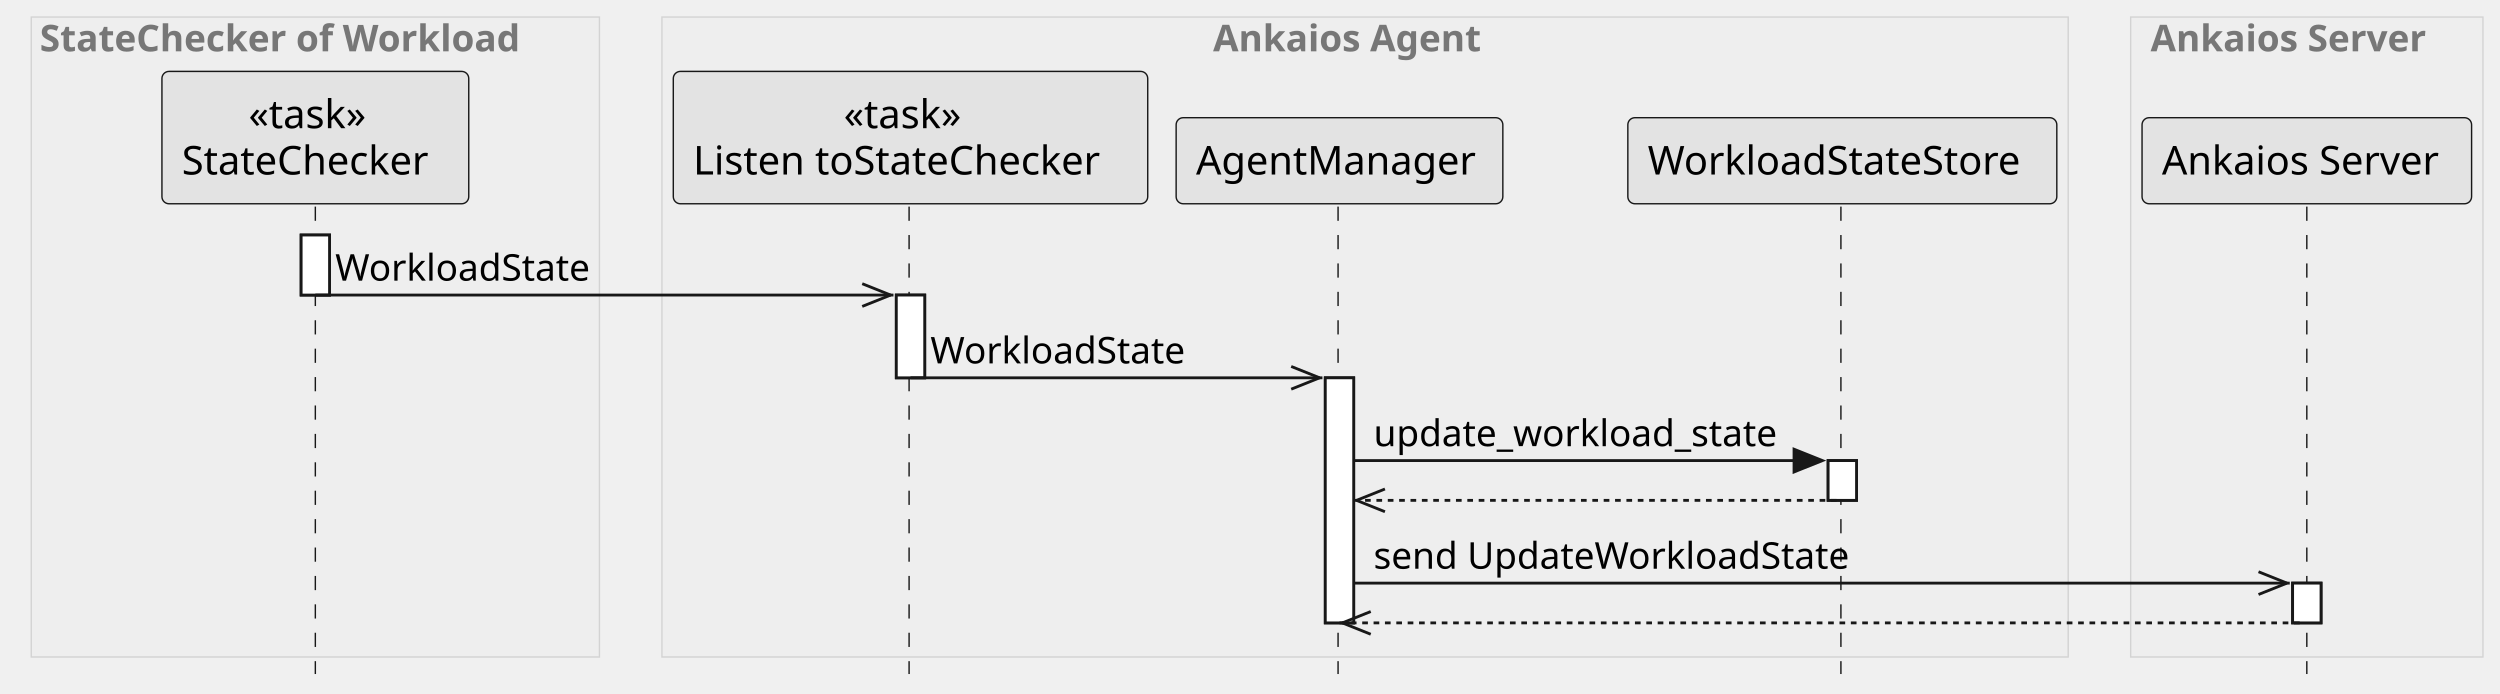
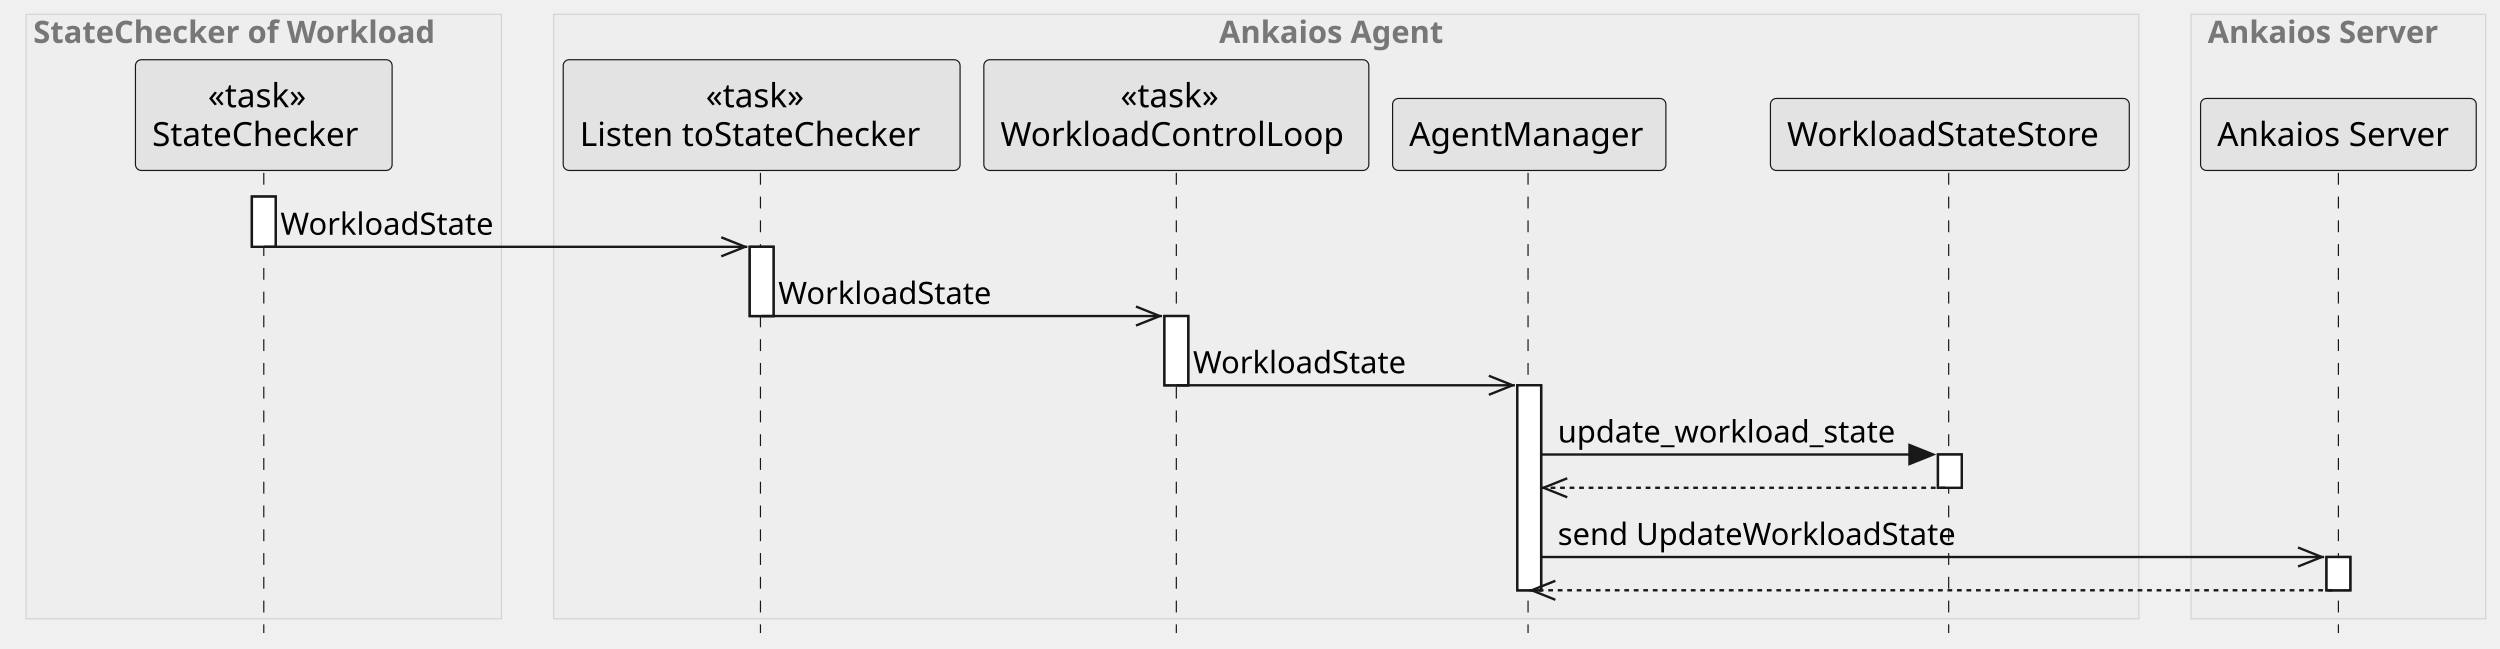
- <svg xmlns="http://www.w3.org/2000/svg" contentStyleType="text/css" height="244px" preserveAspectRatio="none" style="width:880px;height:244px;background:#FFFFFF;" version="1.1" viewBox="0 0 880 244" width="880px" zoomAndPan="magnify">
+ <svg xmlns="http://www.w3.org/2000/svg" contentStyleType="text/css" height="273px" preserveAspectRatio="none" style="width:1052px;height:273px;background:#FFFFFF;" version="1.1" viewBox="0 0 1052 273" width="1052px" zoomAndPan="magnify">
  <defs />
  <g>
-     <rect fill="#EEEEEE" height="225.258" style="stroke:#D3D3D3;stroke-width:0.5;" width="200" x="11" y="6" />
+     <rect fill="#EEEEEE" height="254.391" style="stroke:#D3D3D3;stroke-width:0.5;" width="200" x="11" y="6" />
    <text fill="#777777" font-family="sans-serif" font-size="13" font-weight="bold" lengthAdjust="spacing" textLength="194" x="14" y="18.067">StateChecker of Workload</text>
-     <rect fill="#EEEEEE" height="225.258" style="stroke:#D3D3D3;stroke-width:0.5;" width="495" x="233" y="6" />
-     <text fill="#777777" font-family="sans-serif" font-size="13" font-weight="bold" lengthAdjust="spacing" textLength="107" x="427" y="18.067">Ankaios Agent</text>
-     <rect fill="#EEEEEE" height="225.258" style="stroke:#D3D3D3;stroke-width:0.5;" width="124" x="750" y="6" />
-     <text fill="#777777" font-family="sans-serif" font-size="13" font-weight="bold" lengthAdjust="spacing" textLength="110" x="757" y="18.067">Ankaios Server</text>
+     <rect fill="#EEEEEE" height="254.391" style="stroke:#D3D3D3;stroke-width:0.5;" width="667" x="233" y="6" />
+     <text fill="#777777" font-family="sans-serif" font-size="13" font-weight="bold" lengthAdjust="spacing" textLength="107" x="513" y="18.067">Ankaios Agent</text>
+     <rect fill="#EEEEEE" height="254.391" style="stroke:#D3D3D3;stroke-width:0.5;" width="124" x="922" y="6" />
+     <text fill="#777777" font-family="sans-serif" font-size="13" font-weight="bold" lengthAdjust="spacing" textLength="110" x="929" y="18.067">Ankaios Server</text>
    <rect fill="#FFFFFF" height="21.133" style="stroke:#181818;stroke-width:1.0;" width="10" x="106" y="82.727" />
    <rect fill="#FFFFFF" height="29.133" style="stroke:#181818;stroke-width:1.0;" width="10" x="315.5" y="103.859" />
-     <rect fill="#FFFFFF" height="86.266" style="stroke:#181818;stroke-width:1.0;" width="10" x="466.5" y="132.992" />
-     <rect fill="#FFFFFF" height="14" style="stroke:#181818;stroke-width:1.0;" width="10" x="643.5" y="162.125" />
-     <rect fill="#FFFFFF" height="14" style="stroke:#181818;stroke-width:1.0;" width="10" x="807" y="205.258" />
-     <line style="stroke:#181818;stroke-width:0.5;stroke-dasharray:5.0,5.0;" x1="111" x2="111" y1="72.727" y2="237.258" />
-     <line style="stroke:#181818;stroke-width:0.5;stroke-dasharray:5.0,5.0;" x1="320" x2="320" y1="72.727" y2="237.258" />
-     <line style="stroke:#181818;stroke-width:0.5;stroke-dasharray:5.0,5.0;" x1="471" x2="471" y1="72.727" y2="237.258" />
-     <line style="stroke:#181818;stroke-width:0.5;stroke-dasharray:5.0,5.0;" x1="648" x2="648" y1="72.727" y2="237.258" />
-     <line style="stroke:#181818;stroke-width:0.5;stroke-dasharray:5.0,5.0;" x1="812" x2="812" y1="72.727" y2="237.258" />
+     <rect fill="#FFFFFF" height="29.133" style="stroke:#181818;stroke-width:1.0;" width="10" x="490" y="132.992" />
+     <rect fill="#FFFFFF" height="86.266" style="stroke:#181818;stroke-width:1.0;" width="10" x="638.5" y="162.125" />
+     <rect fill="#FFFFFF" height="14" style="stroke:#181818;stroke-width:1.0;" width="10" x="815.5" y="191.258" />
+     <rect fill="#FFFFFF" height="14" style="stroke:#181818;stroke-width:1.0;" width="10" x="979" y="234.391" />
+     <line style="stroke:#181818;stroke-width:0.5;stroke-dasharray:5.0,5.0;" x1="111" x2="111" y1="72.727" y2="266.391" />
+     <line style="stroke:#181818;stroke-width:0.5;stroke-dasharray:5.0,5.0;" x1="320" x2="320" y1="72.727" y2="266.391" />
+     <line style="stroke:#181818;stroke-width:0.5;stroke-dasharray:5.0,5.0;" x1="495" x2="495" y1="72.727" y2="266.391" />
+     <line style="stroke:#181818;stroke-width:0.5;stroke-dasharray:5.0,5.0;" x1="643" x2="643" y1="72.727" y2="266.391" />
+     <line style="stroke:#181818;stroke-width:0.5;stroke-dasharray:5.0,5.0;" x1="820" x2="820" y1="72.727" y2="266.391" />
+     <line style="stroke:#181818;stroke-width:0.5;stroke-dasharray:5.0,5.0;" x1="984" x2="984" y1="72.727" y2="266.391" />
    <rect fill="#E3E3E3" height="46.594" rx="2.5" ry="2.5" style="stroke:#181818;stroke-width:0.5;" width="108" x="57" y="25.133" />
    <text fill="#000000" font-family="sans-serif" font-size="14" lengthAdjust="spacing" textLength="47" x="87.5" y="45.128">«task»</text>
    <text fill="#000000" font-family="sans-serif" font-size="14" lengthAdjust="spacing" textLength="94" x="64" y="61.425">StateChecker</text>
    <rect fill="#E3E3E3" height="46.594" rx="2.5" ry="2.5" style="stroke:#181818;stroke-width:0.5;" width="167" x="237" y="25.133" />
    <text fill="#000000" font-family="sans-serif" font-size="14" lengthAdjust="spacing" textLength="47" x="297" y="45.128">«task»</text>
    <text fill="#000000" font-family="sans-serif" font-size="14" lengthAdjust="spacing" textLength="153" x="244" y="61.425">Listen toStateChecker</text>
-     <rect fill="#E3E3E3" height="30.297" rx="2.5" ry="2.5" style="stroke:#181818;stroke-width:0.5;" width="115" x="414" y="41.43" />
-     <text fill="#000000" font-family="sans-serif" font-size="14" lengthAdjust="spacing" textLength="101" x="421" y="61.425">AgentManager</text>
-     <rect fill="#E3E3E3" height="30.297" rx="2.5" ry="2.5" style="stroke:#181818;stroke-width:0.5;" width="151" x="573" y="41.43" />
-     <text fill="#000000" font-family="sans-serif" font-size="14" lengthAdjust="spacing" textLength="137" x="580" y="61.425">WorkloadStateStore</text>
-     <rect fill="#E3E3E3" height="30.297" rx="2.5" ry="2.5" style="stroke:#181818;stroke-width:0.5;" width="116" x="754" y="41.43" />
-     <text fill="#000000" font-family="sans-serif" font-size="14" lengthAdjust="spacing" textLength="102" x="761" y="61.425">Ankaios Server</text>
+     <rect fill="#E3E3E3" height="46.594" rx="2.5" ry="2.5" style="stroke:#181818;stroke-width:0.5;" width="162" x="414" y="25.133" />
+     <text fill="#000000" font-family="sans-serif" font-size="14" lengthAdjust="spacing" textLength="47" x="471.5" y="45.128">«task»</text>
+     <text fill="#000000" font-family="sans-serif" font-size="14" lengthAdjust="spacing" textLength="148" x="421" y="61.425">WorkloadControlLoop</text>
+     <rect fill="#E3E3E3" height="30.297" rx="2.5" ry="2.5" style="stroke:#181818;stroke-width:0.5;" width="115" x="586" y="41.43" />
+     <text fill="#000000" font-family="sans-serif" font-size="14" lengthAdjust="spacing" textLength="101" x="593" y="61.425">AgentManager</text>
+     <rect fill="#E3E3E3" height="30.297" rx="2.5" ry="2.5" style="stroke:#181818;stroke-width:0.5;" width="151" x="745" y="41.43" />
+     <text fill="#000000" font-family="sans-serif" font-size="14" lengthAdjust="spacing" textLength="137" x="752" y="61.425">WorkloadStateStore</text>
+     <rect fill="#E3E3E3" height="30.297" rx="2.5" ry="2.5" style="stroke:#181818;stroke-width:0.5;" width="116" x="926" y="41.43" />
+     <text fill="#000000" font-family="sans-serif" font-size="14" lengthAdjust="spacing" textLength="102" x="933" y="61.425">Ankaios Server</text>
    <rect fill="#FFFFFF" height="21.133" style="stroke:#181818;stroke-width:1.0;" width="10" x="106" y="82.727" />
    <rect fill="#FFFFFF" height="29.133" style="stroke:#181818;stroke-width:1.0;" width="10" x="315.5" y="103.859" />
-     <rect fill="#FFFFFF" height="86.266" style="stroke:#181818;stroke-width:1.0;" width="10" x="466.5" y="132.992" />
-     <rect fill="#FFFFFF" height="14" style="stroke:#181818;stroke-width:1.0;" width="10" x="643.5" y="162.125" />
-     <rect fill="#FFFFFF" height="14" style="stroke:#181818;stroke-width:1.0;" width="10" x="807" y="205.258" />
+     <rect fill="#FFFFFF" height="29.133" style="stroke:#181818;stroke-width:1.0;" width="10" x="490" y="132.992" />
+     <rect fill="#FFFFFF" height="86.266" style="stroke:#181818;stroke-width:1.0;" width="10" x="638.5" y="162.125" />
+     <rect fill="#FFFFFF" height="14" style="stroke:#181818;stroke-width:1.0;" width="10" x="815.5" y="191.258" />
+     <rect fill="#FFFFFF" height="14" style="stroke:#181818;stroke-width:1.0;" width="10" x="979" y="234.391" />
    <line style="stroke:#181818;stroke-width:1.0;" x1="313.5" x2="303.5" y1="103.859" y2="99.859" />
    <line style="stroke:#181818;stroke-width:1.0;" x1="313.5" x2="303.5" y1="103.859" y2="107.859" />
    <line style="stroke:#181818;stroke-width:1.0;" x1="111" x2="314.5" y1="103.859" y2="103.859" />
    <text fill="#000000" font-family="sans-serif" font-size="13" lengthAdjust="spacing" textLength="93" x="118" y="98.793">WorkloadState</text>
-     <line style="stroke:#181818;stroke-width:1.0;" x1="464.5" x2="454.5" y1="132.992" y2="128.992" />
-     <line style="stroke:#181818;stroke-width:1.0;" x1="464.5" x2="454.5" y1="132.992" y2="136.992" />
-     <line style="stroke:#181818;stroke-width:1.0;" x1="320.5" x2="465.5" y1="132.992" y2="132.992" />
+     <line style="stroke:#181818;stroke-width:1.0;" x1="488" x2="478" y1="132.992" y2="128.992" />
+     <line style="stroke:#181818;stroke-width:1.0;" x1="488" x2="478" y1="132.992" y2="136.992" />
+     <line style="stroke:#181818;stroke-width:1.0;" x1="320.5" x2="489" y1="132.992" y2="132.992" />
    <text fill="#000000" font-family="sans-serif" font-size="13" lengthAdjust="spacing" textLength="93" x="327.5" y="127.926">WorkloadState</text>
-     <polygon fill="#181818" points="631.5,158.125,641.5,162.125,631.5,166.125" style="stroke:#181818;stroke-width:1.0;" />
-     <line style="stroke:#181818;stroke-width:1.0;" x1="476.5" x2="637.5" y1="162.125" y2="162.125" />
-     <text fill="#000000" font-family="sans-serif" font-size="13" lengthAdjust="spacing" textLength="148" x="483.5" y="157.059">update_workload_state</text>
-     <line style="stroke:#181818;stroke-width:1.0;" x1="477.5" x2="487.5" y1="176.125" y2="172.125" />
-     <line style="stroke:#181818;stroke-width:1.0;" x1="477.5" x2="487.5" y1="176.125" y2="180.125" />
-     <line style="stroke:#181818;stroke-width:1.0;stroke-dasharray:2.0,2.0;" x1="476.5" x2="647.5" y1="176.125" y2="176.125" />
-     <line style="stroke:#181818;stroke-width:1.0;" x1="805" x2="795" y1="205.258" y2="201.258" />
-     <line style="stroke:#181818;stroke-width:1.0;" x1="805" x2="795" y1="205.258" y2="209.258" />
-     <line style="stroke:#181818;stroke-width:1.0;" x1="476.5" x2="806" y1="205.258" y2="205.258" />
-     <text fill="#000000" font-family="sans-serif" font-size="13" lengthAdjust="spacing" textLength="175" x="483.5" y="200.192">send UpdateWorkloadState</text>
-     <line style="stroke:#181818;stroke-width:1.0;" x1="472.5" x2="482.5" y1="219.258" y2="215.258" />
-     <line style="stroke:#181818;stroke-width:1.0;" x1="472.5" x2="482.5" y1="219.258" y2="223.258" />
-     <line style="stroke:#181818;stroke-width:1.0;stroke-dasharray:2.0,2.0;" x1="471.5" x2="811" y1="219.258" y2="219.258" />
+     <line style="stroke:#181818;stroke-width:1.0;" x1="636.5" x2="626.5" y1="162.125" y2="158.125" />
+     <line style="stroke:#181818;stroke-width:1.0;" x1="636.5" x2="626.5" y1="162.125" y2="166.125" />
+     <line style="stroke:#181818;stroke-width:1.0;" x1="495" x2="637.5" y1="162.125" y2="162.125" />
+     <text fill="#000000" font-family="sans-serif" font-size="13" lengthAdjust="spacing" textLength="93" x="502" y="157.059">WorkloadState</text>
+     <polygon fill="#181818" points="803.5,187.258,813.5,191.258,803.5,195.258" style="stroke:#181818;stroke-width:1.0;" />
+     <line style="stroke:#181818;stroke-width:1.0;" x1="648.5" x2="809.5" y1="191.258" y2="191.258" />
+     <text fill="#000000" font-family="sans-serif" font-size="13" lengthAdjust="spacing" textLength="148" x="655.5" y="186.192">update_workload_state</text>
+     <line style="stroke:#181818;stroke-width:1.0;" x1="649.5" x2="659.5" y1="205.258" y2="201.258" />
+     <line style="stroke:#181818;stroke-width:1.0;" x1="649.5" x2="659.5" y1="205.258" y2="209.258" />
+     <line style="stroke:#181818;stroke-width:1.0;stroke-dasharray:2.0,2.0;" x1="648.5" x2="819.5" y1="205.258" y2="205.258" />
+     <line style="stroke:#181818;stroke-width:1.0;" x1="977" x2="967" y1="234.391" y2="230.391" />
+     <line style="stroke:#181818;stroke-width:1.0;" x1="977" x2="967" y1="234.391" y2="238.391" />
+     <line style="stroke:#181818;stroke-width:1.0;" x1="648.5" x2="978" y1="234.391" y2="234.391" />
+     <text fill="#000000" font-family="sans-serif" font-size="13" lengthAdjust="spacing" textLength="175" x="655.5" y="229.325">send UpdateWorkloadState</text>
+     <line style="stroke:#181818;stroke-width:1.0;" x1="644.5" x2="654.5" y1="248.391" y2="244.391" />
+     <line style="stroke:#181818;stroke-width:1.0;" x1="644.5" x2="654.5" y1="248.391" y2="252.391" />
+     <line style="stroke:#181818;stroke-width:1.0;stroke-dasharray:2.0,2.0;" x1="643.5" x2="983" y1="248.391" y2="248.391" />
  </g>
</svg>
